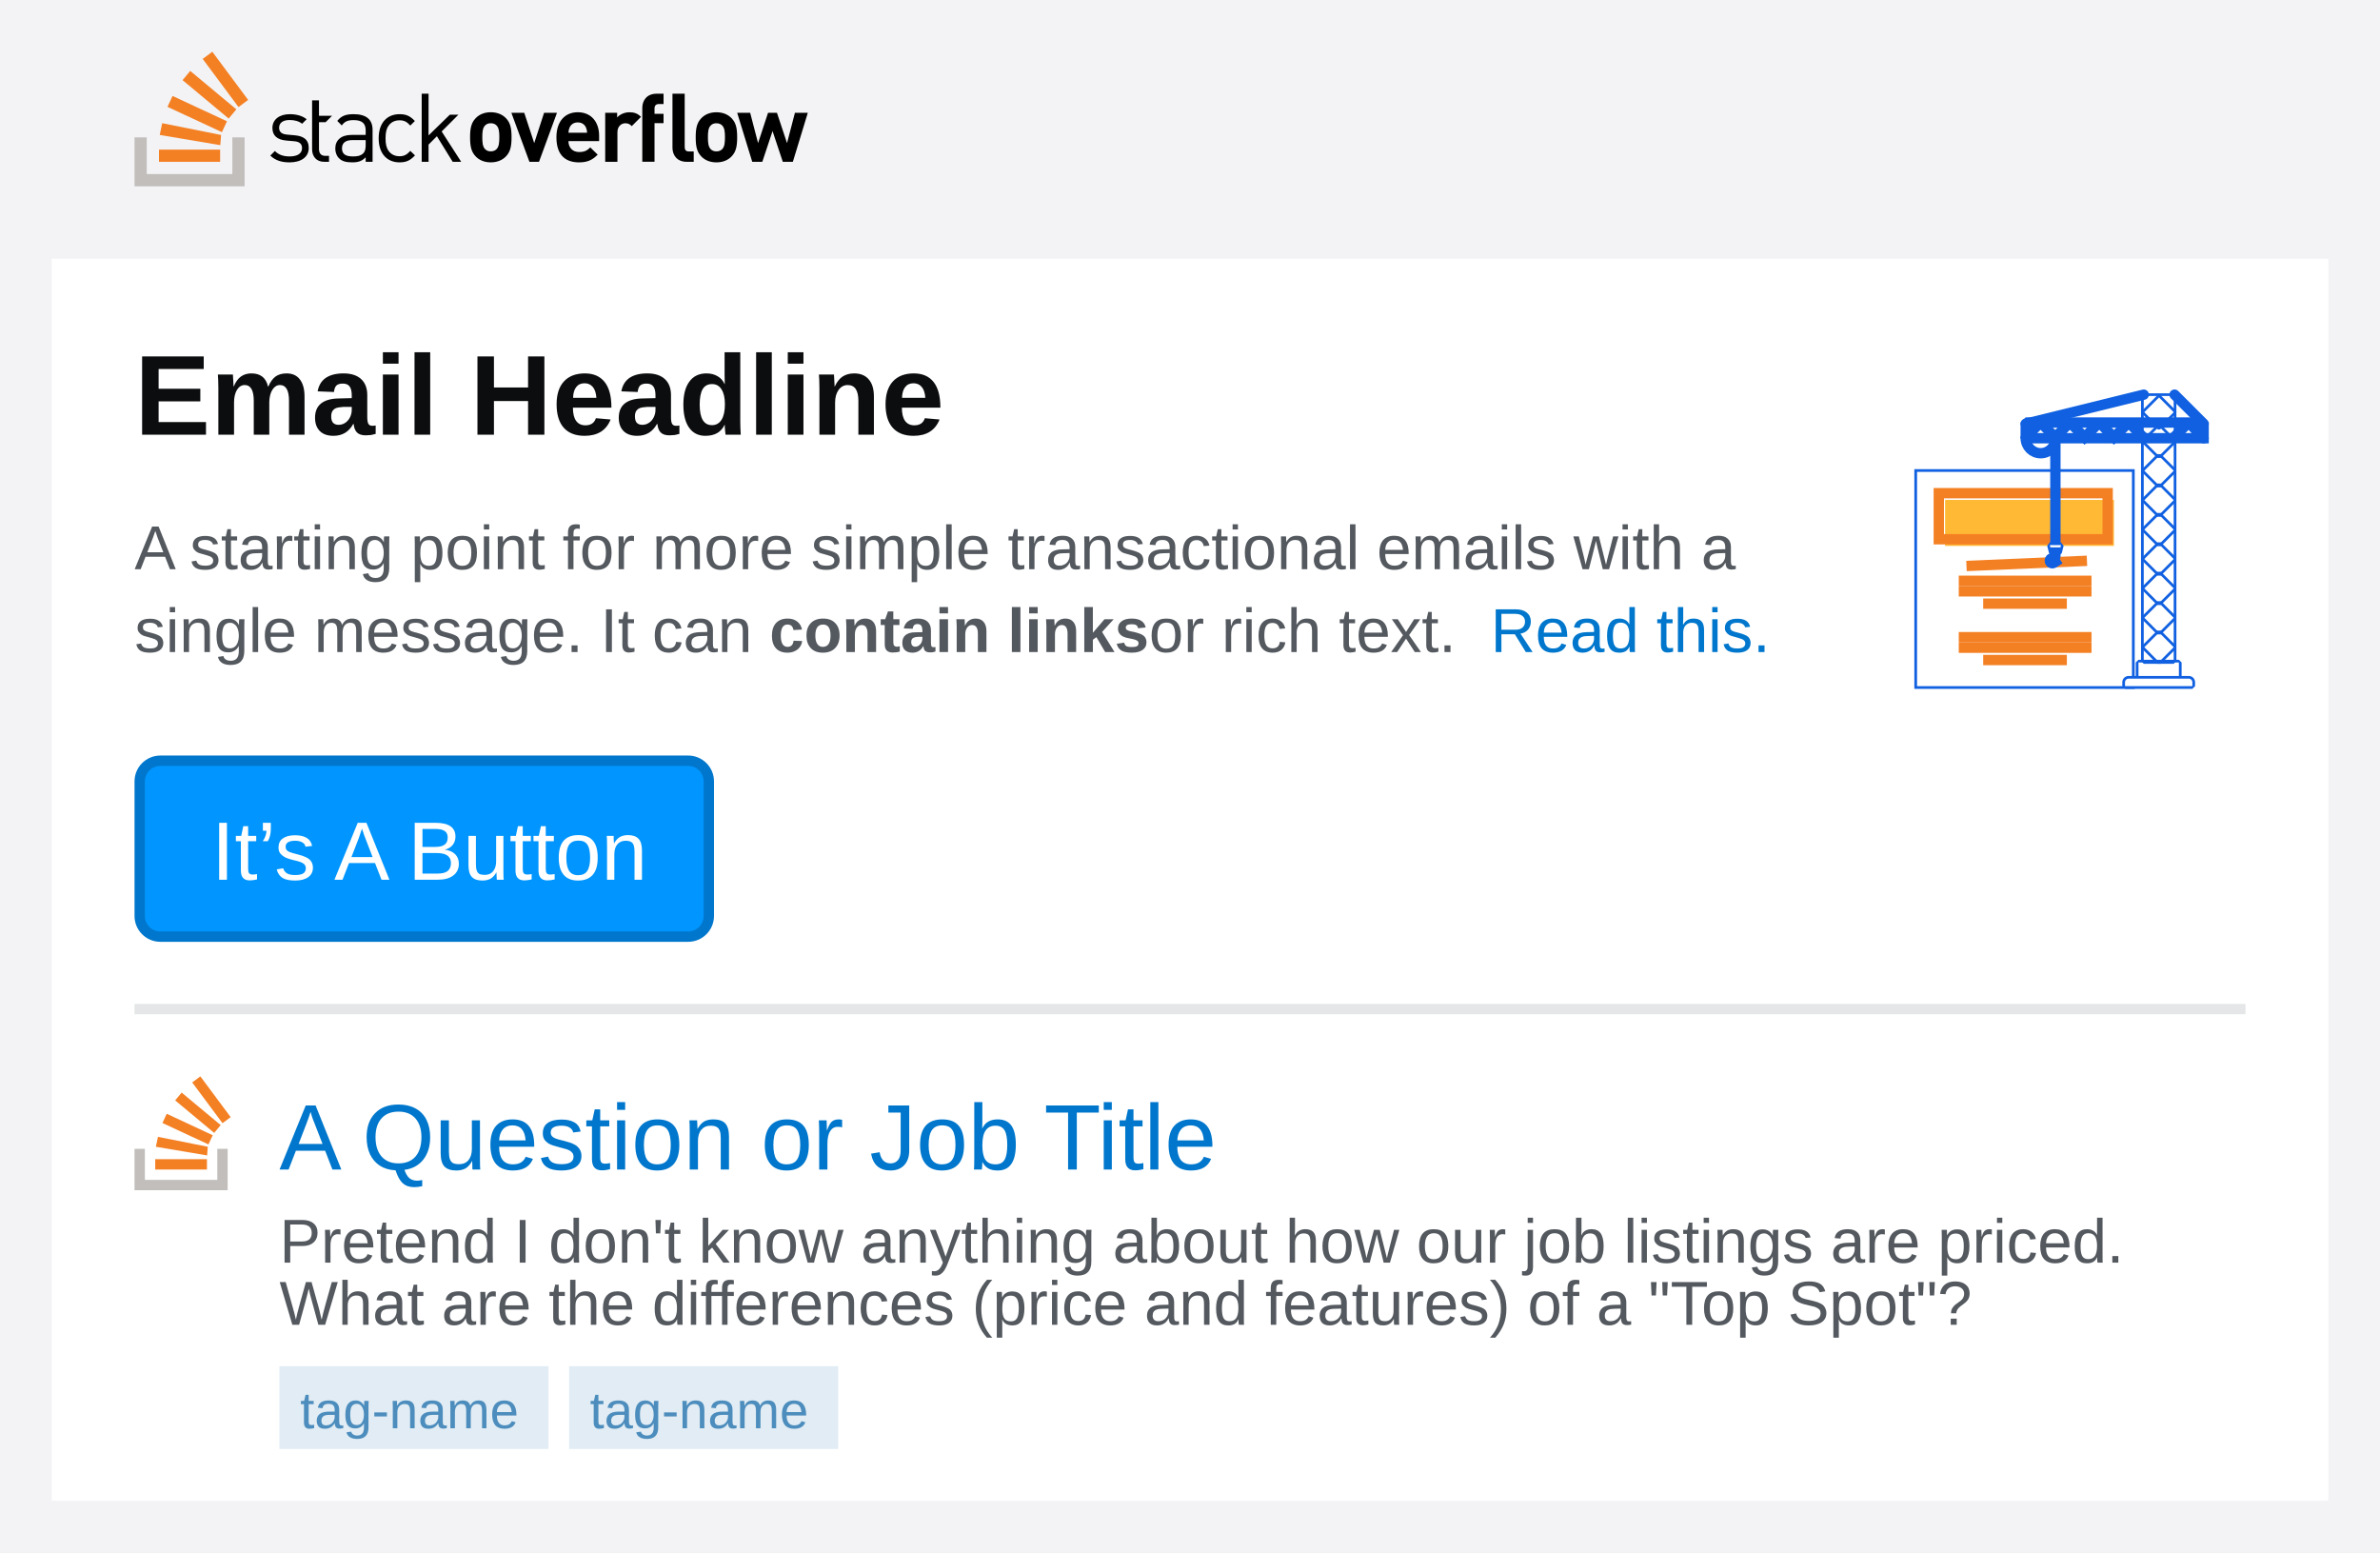
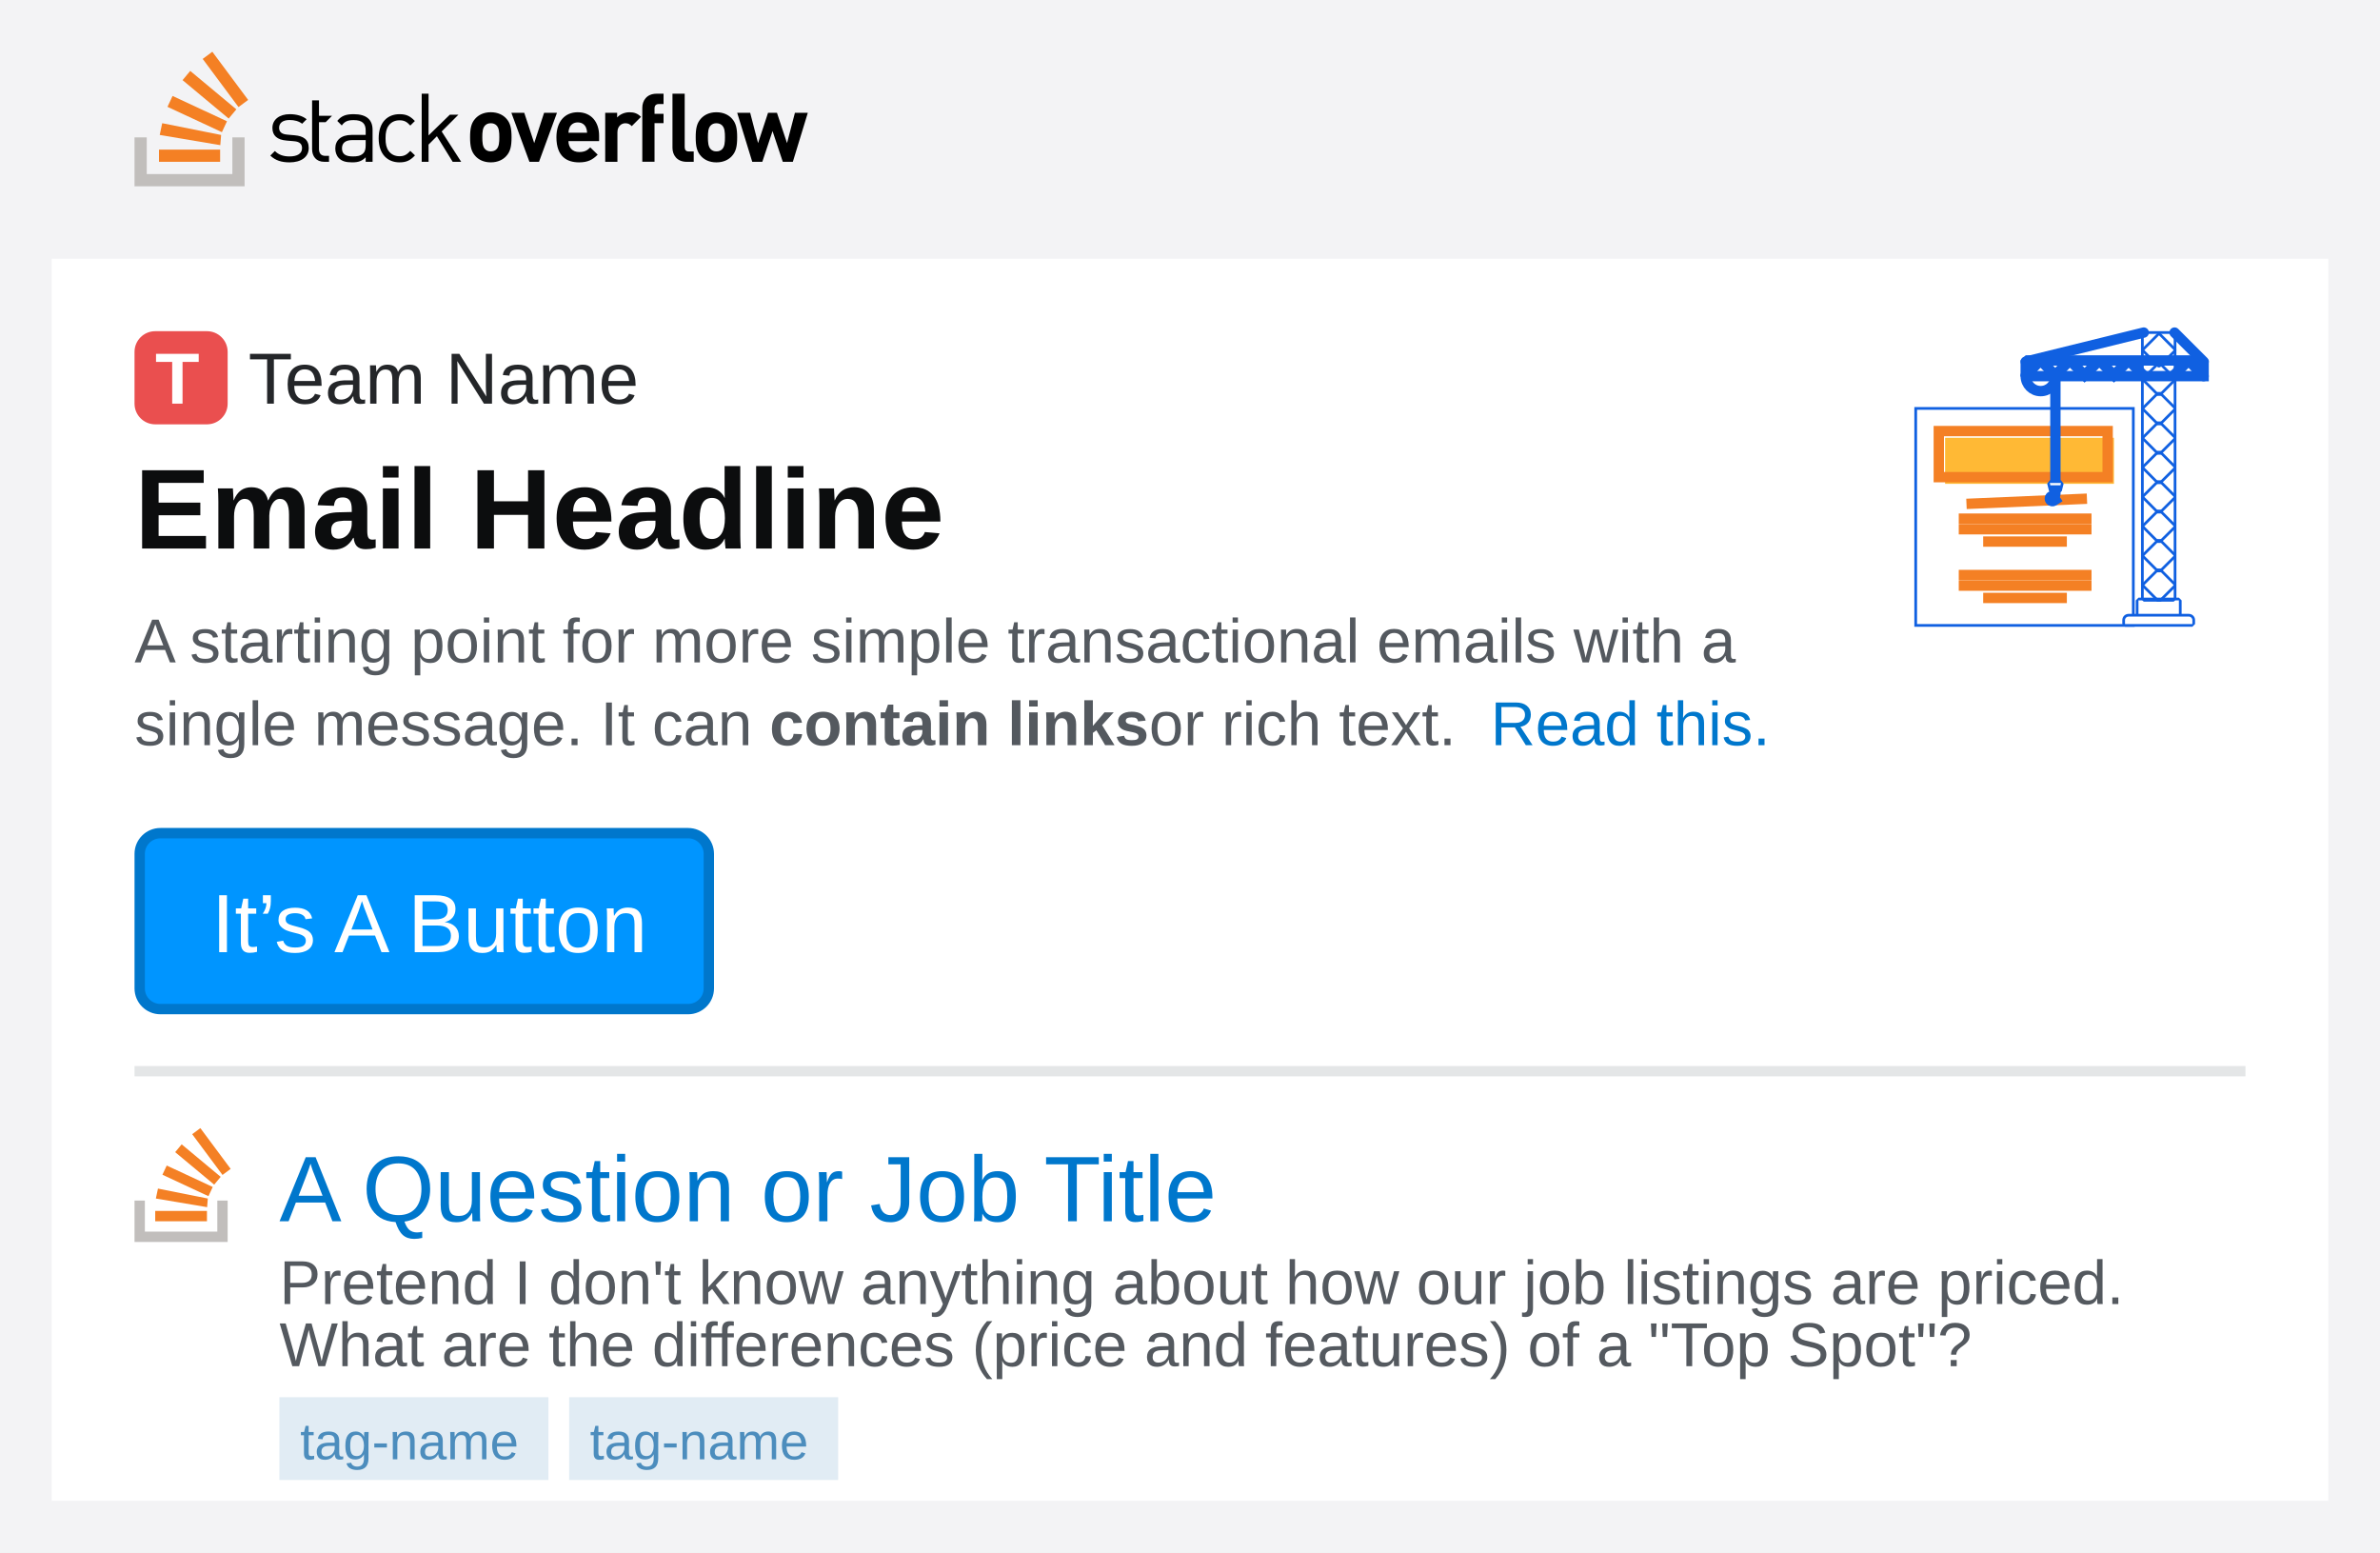
<svg xmlns="http://www.w3.org/2000/svg" height="150" viewBox="0 0 230 150" width="230">
  <g fill="none" fill-rule="evenodd">
    <path d="m0 0h230v150h-230z" fill="#f3f3f5" />
    <path d="m5 25h220v120h-220z" fill="#fff" />
-     <g transform="translate(27 132)">
+     <g transform="translate(27 135)">
      <path d="m0 0h26v8h-26z" fill="#e1ecf4" />
      <text fill="#4c8dbd" font-family="ArialMT, Arial" font-size="5">
        <tspan x="2" y="6">tag-name</tspan>
      </text>
    </g>
-     <g transform="translate(55 132)">
+     <g transform="translate(55 135)">
      <path d="m0 0h26v8h-26z" fill="#e1ecf4" />
      <text fill="#4c8dbd" font-family="ArialMT, Arial" font-size="5">
        <tspan x="2" y="6">tag-name</tspan>
      </text>
    </g>
-     <g fill-rule="nonzero" transform="translate(13 104)">
+     <g fill-rule="nonzero" transform="translate(13 109)">
      <path d="m8 10v-3h1v4h-9v-4h1v3z" fill="#c1bebc" />
      <path d="m2 9h5v-1h-5zm4.362-9-.788.586 2.929 3.937.788-.586zm-2.434 2.321 3.771 3.14.628-.754-3.771-3.14zm-1.231 2.182 4.448 2.072.414-.89-4.448-2.071zm-.635 2.299 4.954.835.066-.835-4.817-.961z" fill="#f48024" />
    </g>
    <text fill="#54595f" font-family="ArialMT, Arial" font-size="6">
-       <tspan x="27" y="122">Pretend I don't know anything about how our job listings are priced. </tspan>
-       <tspan x="27" y="128">What are the differences (price and features) of a "Top Spot"?</tspan>
+       <tspan x="27" y="126">Pretend I don't know anything about how our job listings are priced. </tspan>
+       <tspan x="27" y="132">What are the differences (price and features) of a "Top Spot"?</tspan>
    </text>
    <text fill="#07c" font-family="ArialMT, Arial" font-size="9">
-       <tspan x="27" y="113">A Question or Job Title</tspan>
+       <tspan x="27" y="118">A Question or Job Title</tspan>
    </text>
-     <path d="m13 97h204v1h-204z" fill="#e4e6e7" />
-     <g transform="translate(13 73)">
+     <path d="m13 103h204v1h-204z" fill="#e4e6e7" />
+     <g transform="translate(13 80)">
      <rect fill="#0095ff" height="17" rx="2" stroke="#07c" width="55" x=".5" y=".5" />
      <text fill="#fff" font-family="ArialMT, Arial" font-size="8">
        <tspan x="7.447" y="12">It’s A Button</tspan>
      </text>
    </g>
-     <g transform="translate(185 38)">
+     <g transform="translate(185 32)">
      <path d="m.131 28.427h21.03v-20.965h-21.03z" fill="#fff" />
      <path d="m21.03 7.331h-20.769-.261v.262 20.704.262h.261 1.855 18.914.262v-.262-20.704-.262zm-20.769.262h20.769v20.704h-18.914-1.855z" fill="#1060e1" />
      <path d="m2.971 14.748h16.318v-4.45h-16.318z" fill="#ffb935" />
      <path d="m2.363 14.102h16.318v-4.45h-16.318z" stroke="#f48024" />
      <path d="m4.291 18.115h12.83m-12.83 1.021h12.83m-10.469 1.191h8.086m-10.446 3.234h12.83m-12.83 1.021h12.83m-10.469 1.192h8.086m-9.701-9.089 11.643-.5" stroke="#f48024" />
      <path d="m21.659 27.577-.131-.131v-1.438l.131-.131h3.907l.131.131v1.438l-.131.131z" fill="#fff" />
      <path d="m25.566 25.747h-3.907l-.262.262v1.438l.262.262h3.907l.262-.262v-1.438zm-3.907 1.7h3.907v-1.438h-3.907z" fill="#1060e1" />
      <path d="m22.168-0-.262.262v25.61l.262.262h2.896l.261-.262-.002-25.61-.262-.262zm0 .262h2.894l.002 25.61h-2.896z" fill="#1060e1" />
      <g stroke="#1060e1" stroke-linejoin="bevel" transform="translate(10.729 .035)">
        <path d="m17.227 4.223v-1.432h-.964-.964-15.265v1.517h17.193" stroke-linecap="square" />
        <path d="m17.227 2.907-2.809-2.809m-2.979-0-11.405 2.809" stroke-linecap="round" />
      </g>
      <path d="m13.63 4.413v9.718" stroke="#1060e1" stroke-linecap="square" stroke-linejoin="bevel" />
      <path d="m13.272 15.518-.127-.099-.181-.721.127-.163h1.079l.127.163-.178.72-.127.1z" fill="#fff" />
      <path d="m14.17 14.928h.001zm.001-.523h-.001-1.079l-.254.326.181.721.254.198h.721l.254-.199.178-.721-.253-.323zm-.001.262-.177.721h-.721l-.181-.721zm0 0h.001z" fill="#1060e1" />
      <g transform="translate(10.729 .035)">
        <path d="m2.901 16.25-.15.099c-.114.077-.269.048-.346-.066-.029-.042-.043-.091-.043-.142 0-.138.112-.249.249-.249h.109c.1 0 .181-.081.181-.181v-.359" stroke="#1060e1" stroke-linecap="square" stroke-linejoin="bevel" />
        <path d="m9.629 28.39-.131-.131v-.379c0-.261.212-.472.472-.472h5.826c.261 0 .472.212.472.472v.379l-.131.131z" fill="#fff" />
        <g fill="#1060e1">
          <path d="m15.796 27.277h-5.826c-.333 0-.603.271-.603.603v.379l.262.262h6.509l.262-.262v-.379c0-.333-.271-.603-.603-.603m0 .262c.189 0 .341.153.341.341v.379h-6.509v-.379c0-.189.153-.341.341-.341zm-3.061-4.647-1.424 1.421-.001.37 1.417 1.421.37 0 1.421-1.421.001-.369-1.414-1.421zm.185.185 1.414 1.421-1.421 1.421-1.417-1.421z" />
          <path d="m12.735 20.051-1.424 1.421-.001.37 1.417 1.421.37 0 1.421-1.421.001-.369-1.414-1.421zm.185.185 1.414 1.421-1.421 1.421-1.417-1.421z" />
          <path d="m12.732 17.209-1.421 1.421-.001.369 1.414 1.421.37.001 1.424-1.421.001-.37-1.418-1.421zm.185.185 1.418 1.421-1.424 1.421-1.414-1.421z" />
          <path d="m12.732 14.368-1.421 1.421-0.0.37 1.417 1.421.37 0 1.421-1.421 0-.37-1.418-1.421zm.185.185 1.418 1.421-1.421 1.421-1.417-1.421z" />
          <path d="m12.734 11.526-1.424 1.421-.001.37 1.417 1.421.37.001 1.424-1.421.001-.37-1.418-1.421zm.185.185 1.417 1.421-1.424 1.421-1.417-1.421z" />
          <path d="m12.732 8.685-1.421 1.421-.001.37 1.414 1.421.37.001 1.424-1.421.001-.37-1.418-1.421zm.185.185 1.418 1.421-1.424 1.421-1.414-1.421z" />
          <path d="m12.732 5.84-1.421 1.421-.001.37 1.417 1.424.371 0 1.421-1.424v-.37l-1.418-1.421zm.185.185 1.418 1.421-1.421 1.424-1.417-1.424z" />
          <path d="m12.735 2.998-1.424 1.421-.001.37 1.417 1.421.37 0 1.421-1.421.001-.369-1.414-1.421zm.185.185 1.414 1.421-1.421 1.421-1.417-1.421z" />
          <path d="m12.917.107c-.069 0-.136.027-.185.077l-1.421 1.421c-.102.102-.102.267-.001.369l1.414 1.421c.049.049.116.077.185.077h.001c.069 0 .136-.027.185-.076l1.424-1.421c.102-.102.102-.268.001-.37l-1.418-1.421c-.049-.049-.116-.077-.185-.077zm0 .262 1.418 1.421-1.424 1.421-1.414-1.421z" />
        </g>
        <path d="m11.398 4.212-1.418-1.421-1.42 1.421" stroke="#1060e1" stroke-linecap="square" stroke-linejoin="bevel" />
        <path d="m17.227 4.308-1.448-1.517-1.42 1.421" stroke="#1060e1" stroke-linecap="round" stroke-linejoin="bevel" />
        <path d="m8.56 4.212-1.418-1.421-1.421 1.421" stroke="#1060e1" stroke-linecap="square" stroke-linejoin="bevel" />
        <path d="m5.721 4.212-1.417-1.421-1.421 1.421" stroke="#1060e1" stroke-linecap="square" stroke-linejoin="bevel" />
        <path d="m2.883 4.212-1.417-1.421-1.424 1.421" stroke="#1060e1" stroke-linecap="round" stroke-linejoin="bevel" />
        <path d="m2.928 4.308c0 .799-.648 1.447-1.447 1.447-.799 0-1.447-.648-1.447-1.447" stroke="#1060e1" stroke-linecap="round" stroke-linejoin="bevel" />
      </g>
    </g>
    <text font-family="ArialMT, Arial" font-size="6">
-       <tspan fill="#54595f" x="13" y="55">A starting point for more simple transactional emails with a </tspan>
-       <tspan fill="#54595f" x="13" y="63">single message. It can </tspan>
-       <tspan fill="#54595f" font-family="Arial-BoldMT, Arial" font-weight="bold" x="74.365" y="63">contain links</tspan>
-       <tspan fill="#54595f" x="111.039" y="63">or rich text. </tspan>
-       <tspan fill="#07c" x="144.048" y="63">Read this.</tspan>
+       <tspan fill="#54595f" x="13" y="64">A starting point for more simple transactional emails with a </tspan>
+       <tspan fill="#54595f" x="13" y="72">single message. It can </tspan>
+       <tspan fill="#54595f" font-family="Arial-BoldMT, Arial" font-weight="bold" x="74.365" y="72">contain links</tspan>
+       <tspan fill="#54595f" x="111.039" y="72">or rich text. </tspan>
+       <tspan fill="#07c" x="144.048" y="72">Read this.</tspan>
    </text>
    <text fill="#0c0d0e" font-family="Arial-BoldMT, Arial" font-size="11" font-weight="bold">
-       <tspan x="13" y="42">Email Headline</tspan>
+       <tspan x="13" y="53">Email Headline</tspan>
    </text>
+     <g transform="translate(13 32)">
+       <rect fill="#ea4f4f" height="9" rx="2" width="9" />
+       <g font-size="7">
+         <text fill="#fff" font-family="Arial-BoldMT, Arial" font-weight="bold">
+           <tspan x="2" y="7">T</tspan>
+         </text>
+         <text fill="#242629" font-family="ArialMT, Arial">
+           <tspan x="11" y="7">Team Name</tspan>
+         </text>
+       </g>
+     </g>
    <g fill-rule="nonzero" transform="translate(13 5)">
      <path d="m9.455 11.818v-3.545h1.181v4.727h-10.636v-4.727h1.182v3.545z" fill="#c1bebc" />
      <path d="m2.364 10.636h5.909v-1.182h-5.909zm5.155-10.636-.931.692 3.461 4.653.931-.692zm-2.877 2.743 4.456 3.712.743-.891-4.457-3.712zm-1.455 2.579 5.257 2.448.49-1.052-5.257-2.448zm-.751 2.717 5.854.987.078-.986-5.693-1.136z" fill="#f48024" />
      <path d="m18.47 6.805.615-.615h-1.259v-1.495h-.665v4.719c0 .675.388 1.219 1.164 1.219h.471v-.573h-.351c-.425 0-.619-.249-.619-.665v-2.591zm34.698 2.403v-5.154h-1.181v5.227c0 .673.409 1.354 1.381 1.354h.672v-1h-.454c-.3 0-.418-.145-.418-.427zm10.652-3.307-.763 2.926-.972-2.926h-.863l-.963 2.926-.763-2.926h-1.254l1.454 4.734h.972l.99-2.971.99 2.971h.972l1.445-4.734zm-7.034 3.516c-.136.136-.318.209-.555.209-.236 0-.409-.073-.545-.209-.245-.245-.273-.663-.273-1.154 0-.491.027-.899.273-1.145.136-.136.309-.209.545-.209.236 0 .418.073.555.209.245.245.273.654.273 1.145 0 .49-.028.909-.273 1.154zm-.555-3.571c-.7 0-1.172.273-1.463.581-.427.445-.536.981-.536 1.836 0 .863.109 1.399.536 1.845.291.309.763.581 1.463.581.7 0 1.181-.273 1.472-.581.427-.445.536-.981.536-1.845 0-.854-.109-1.39-.536-1.836-.291-.309-.772-.581-1.472-.581zm-7.16-.439v5.222h1.181v-3.732h.872v-.899h-.872v-.518c0-.273.136-.427.418-.427h.455v-.999h-.673c-.963 0-1.381.681-1.381 1.354zm-2.431.947v-.454h-1.154v4.734h1.181v-2.853c0-.6.4-.872.763-.872.291 0 .441.096.623.278l.894-.896c-.327-.327-.654-.445-1.118-.445-.509 0-.963.236-1.19.509zm-4.704 1.472c.009-.209.036-.336.109-.509.127-.282.391-.49.791-.49.4 0 .663.209.791.49.072.173.1.3.109.509zm.899-1.981c-1.227 0-2.063.872-2.063 2.417 0 1.917 1.072 2.426 2.19 2.426.854 0 1.318-.264 1.799-.745l-.718-.7c-.3.3-.554.445-1.072.445-.663 0-1.036-.445-1.036-1.054h2.962v-.527c0-1.299-.745-2.262-2.062-2.262zm-3.255.054-.954 2.926-.963-2.926h-1.245l1.745 4.734h.927l1.735-4.734zm-4.599 3.516c-.136.136-.318.209-.554.209-.236 0-.409-.073-.545-.209-.245-.245-.273-.663-.273-1.154 0-.491.028-.899.273-1.145.136-.136.309-.209.545-.209.236 0 .418.073.554.209.245.245.273.654.273 1.145 0 .49-.027.909-.273 1.154zm-.554-3.571c-.7 0-1.172.273-1.463.581-.427.445-.536.981-.536 1.836 0 .863.109 1.399.536 1.845.291.309.763.581 1.463.581.699 0 1.181-.273 1.472-.581.427-.445.536-.981.536-1.845 0-.854-.109-1.39-.536-1.836-.291-.309-.772-.581-1.472-.581zm-3.124.236h-.829l-2.06 2.006.003-4.031h-.665v6.576h.665l-.003-1.659.807-.809 1.524 2.468h.822l-1.885-2.928zm-5.695.543c.434 0 .702.129 1.043.508 0 0 .445-.433.442-.437-.466-.499-.862-.662-1.485-.662-1.145 0-2.014.776-2.014 2.327s.868 2.328 2.014 2.328c.628 0 1.025-.166 1.496-.674l-.453-.434c-.341.379-.61.517-1.043.517-.444 0-.813-.175-1.053-.517-.213-.295-.296-.647-.296-1.219 0-.572.083-.923.296-1.219.24-.342.609-.517 1.053-.517zm-3.269 2.401c0 .379-.074.638-.231.785-.286.277-.628.305-1.016.305-.72 0-1.043-.249-1.043-.776 0-.526.332-.803 1.016-.803h1.275zm-1.155-2.992c-.729 0-1.188.144-1.59.653-.006.007.436.437.436.437.268-.379.563-.517 1.145-.517.831 0 1.164.332 1.164.997v.434h-1.367c-1.016 0-1.57.518-1.57 1.312 0 .36.12.702.342.924.286.295.656.415 1.284.415.61 0 .942-.12 1.312-.489v.434h.665v-3.085c0-.988-.6-1.515-1.819-1.515zm-5.687 2.041-.73-.065c-.573-.046-.794-.277-.794-.665 0-.462.351-.748 1.016-.748.471 0 .886.111 1.21.36l.434-.434c-.406-.332-.988-.489-1.635-.489-.969 0-1.672.499-1.672 1.33 0 .748.471 1.145 1.358 1.219l.748.065c.527.046.757.268.757.665 0 .536-.462.804-1.21.804-.563 0-1.053-.148-1.413-.526l-.443.443c.499.48 1.099.656 1.866.656 1.099 0 1.847-.508 1.847-1.385 0-.85-.545-1.155-1.34-1.229z" fill="#000" />
    </g>
  </g>
</svg>
